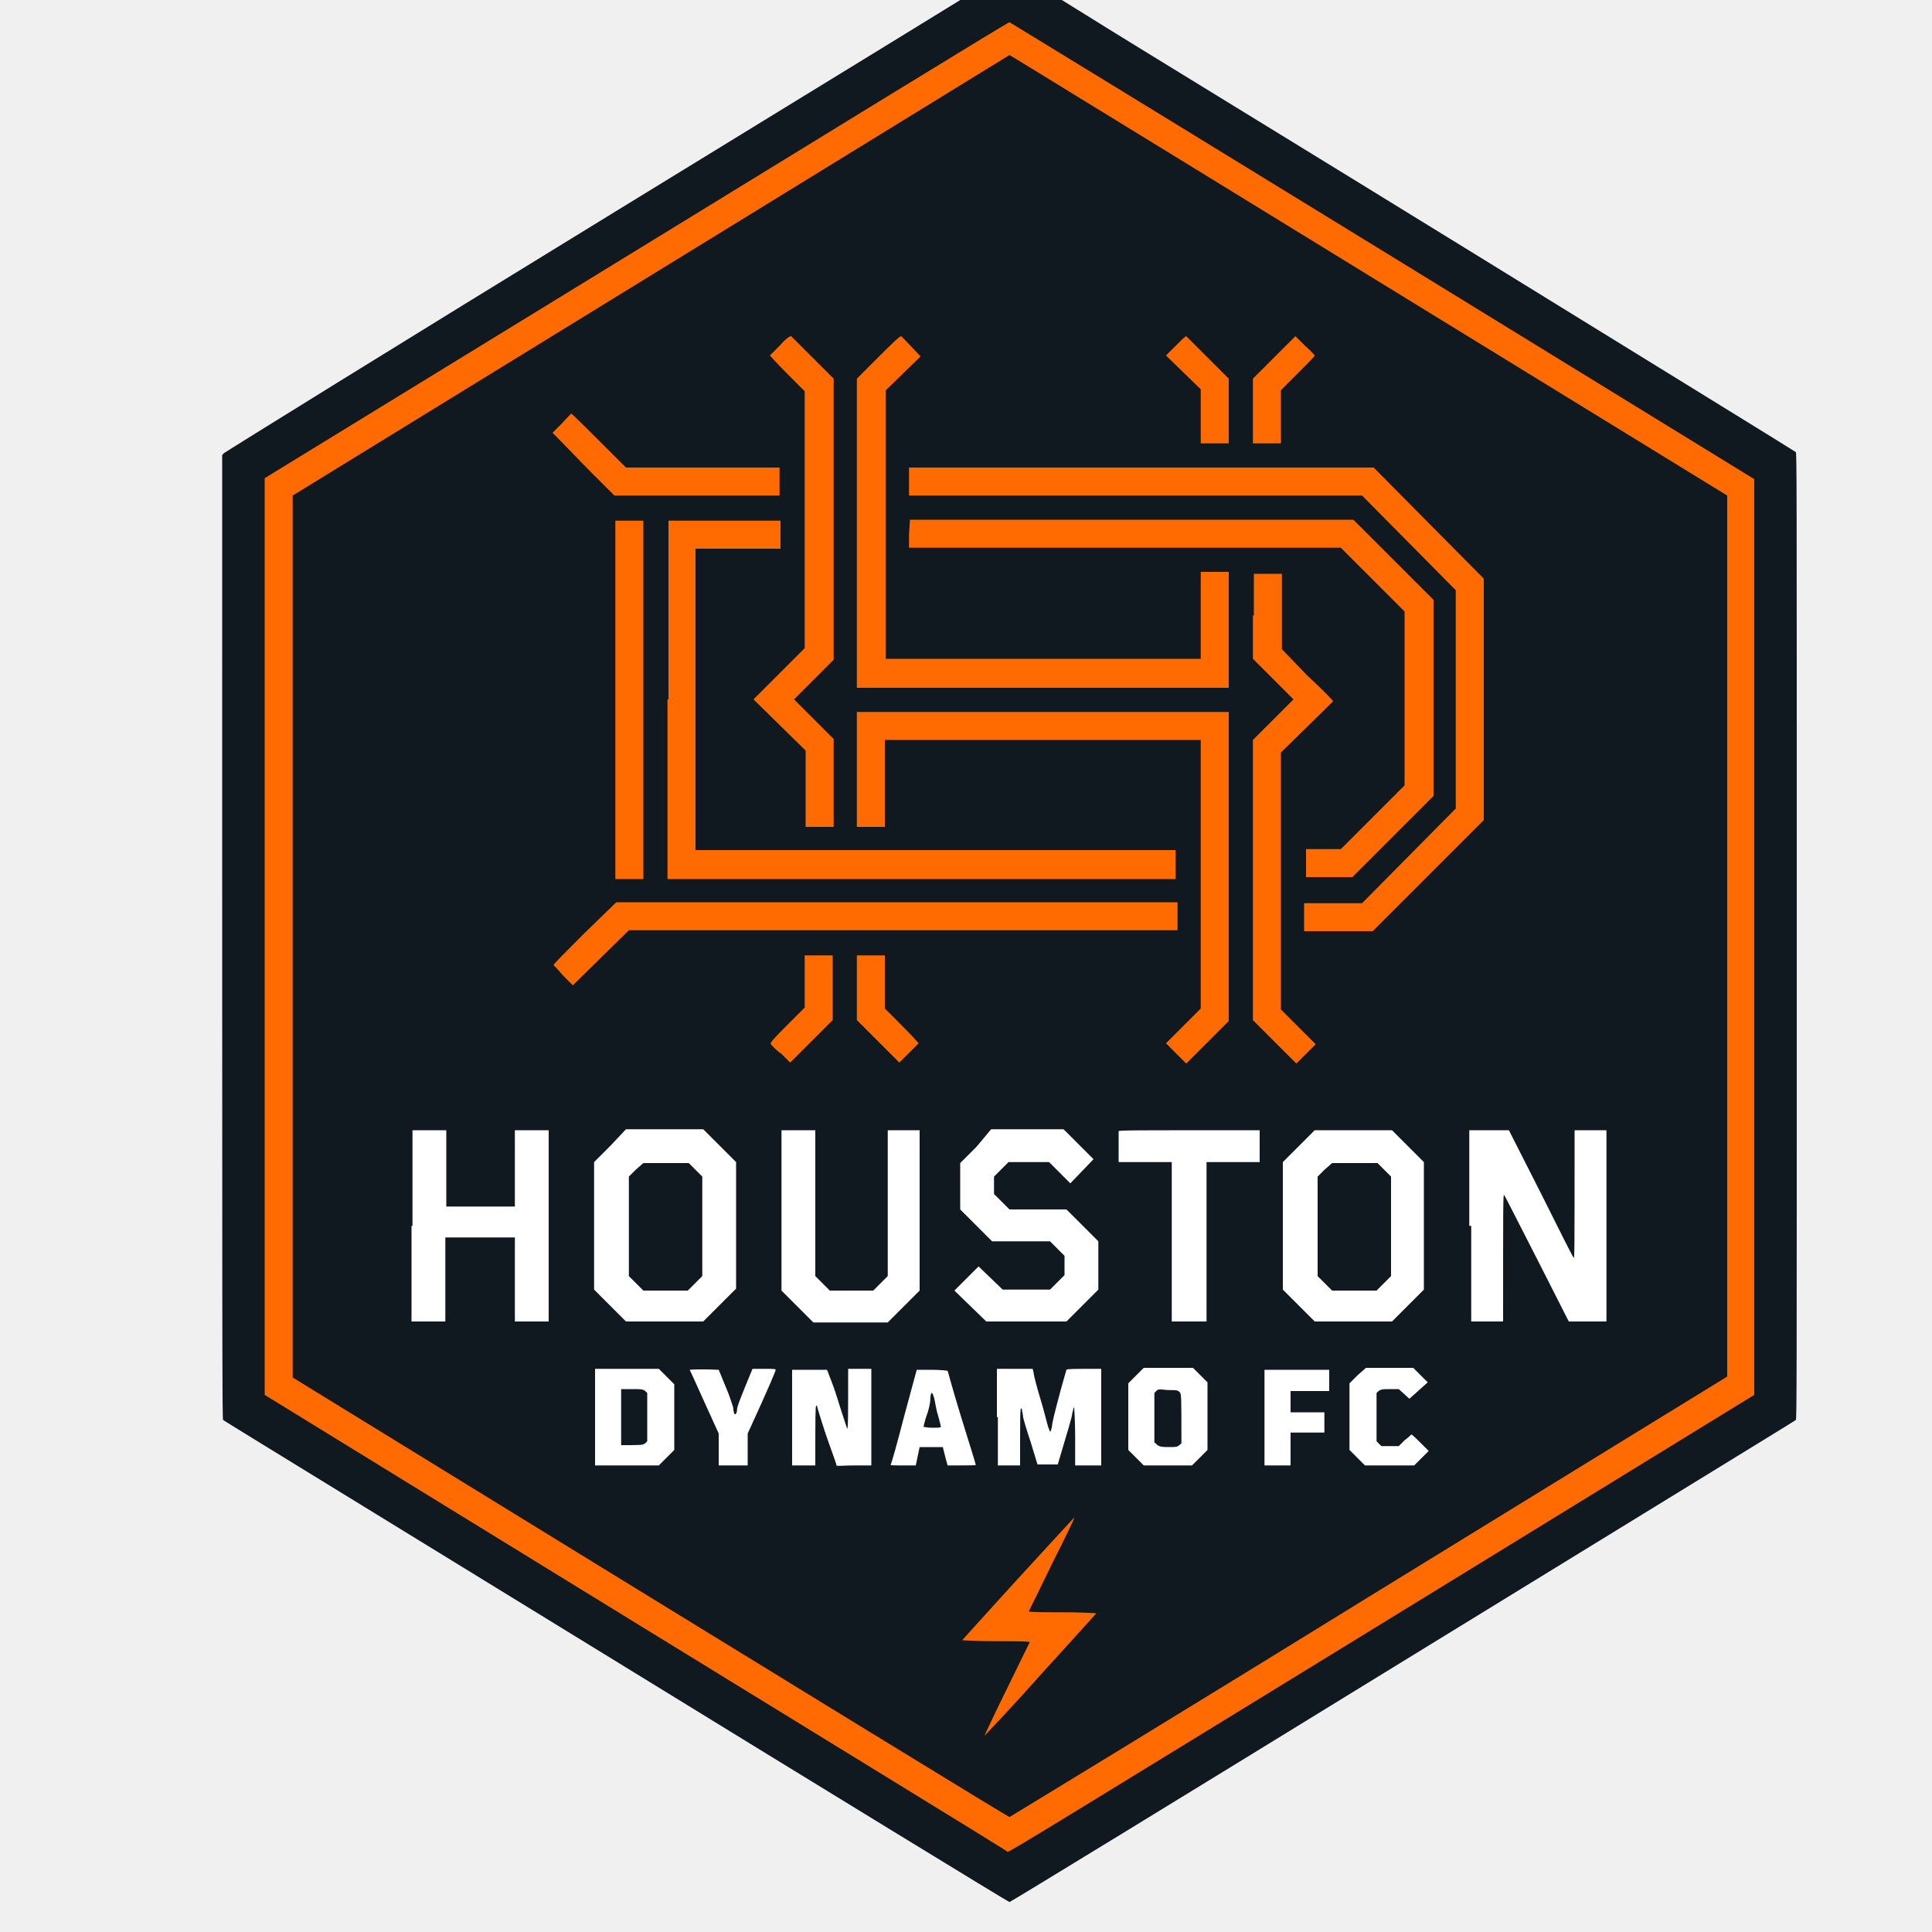
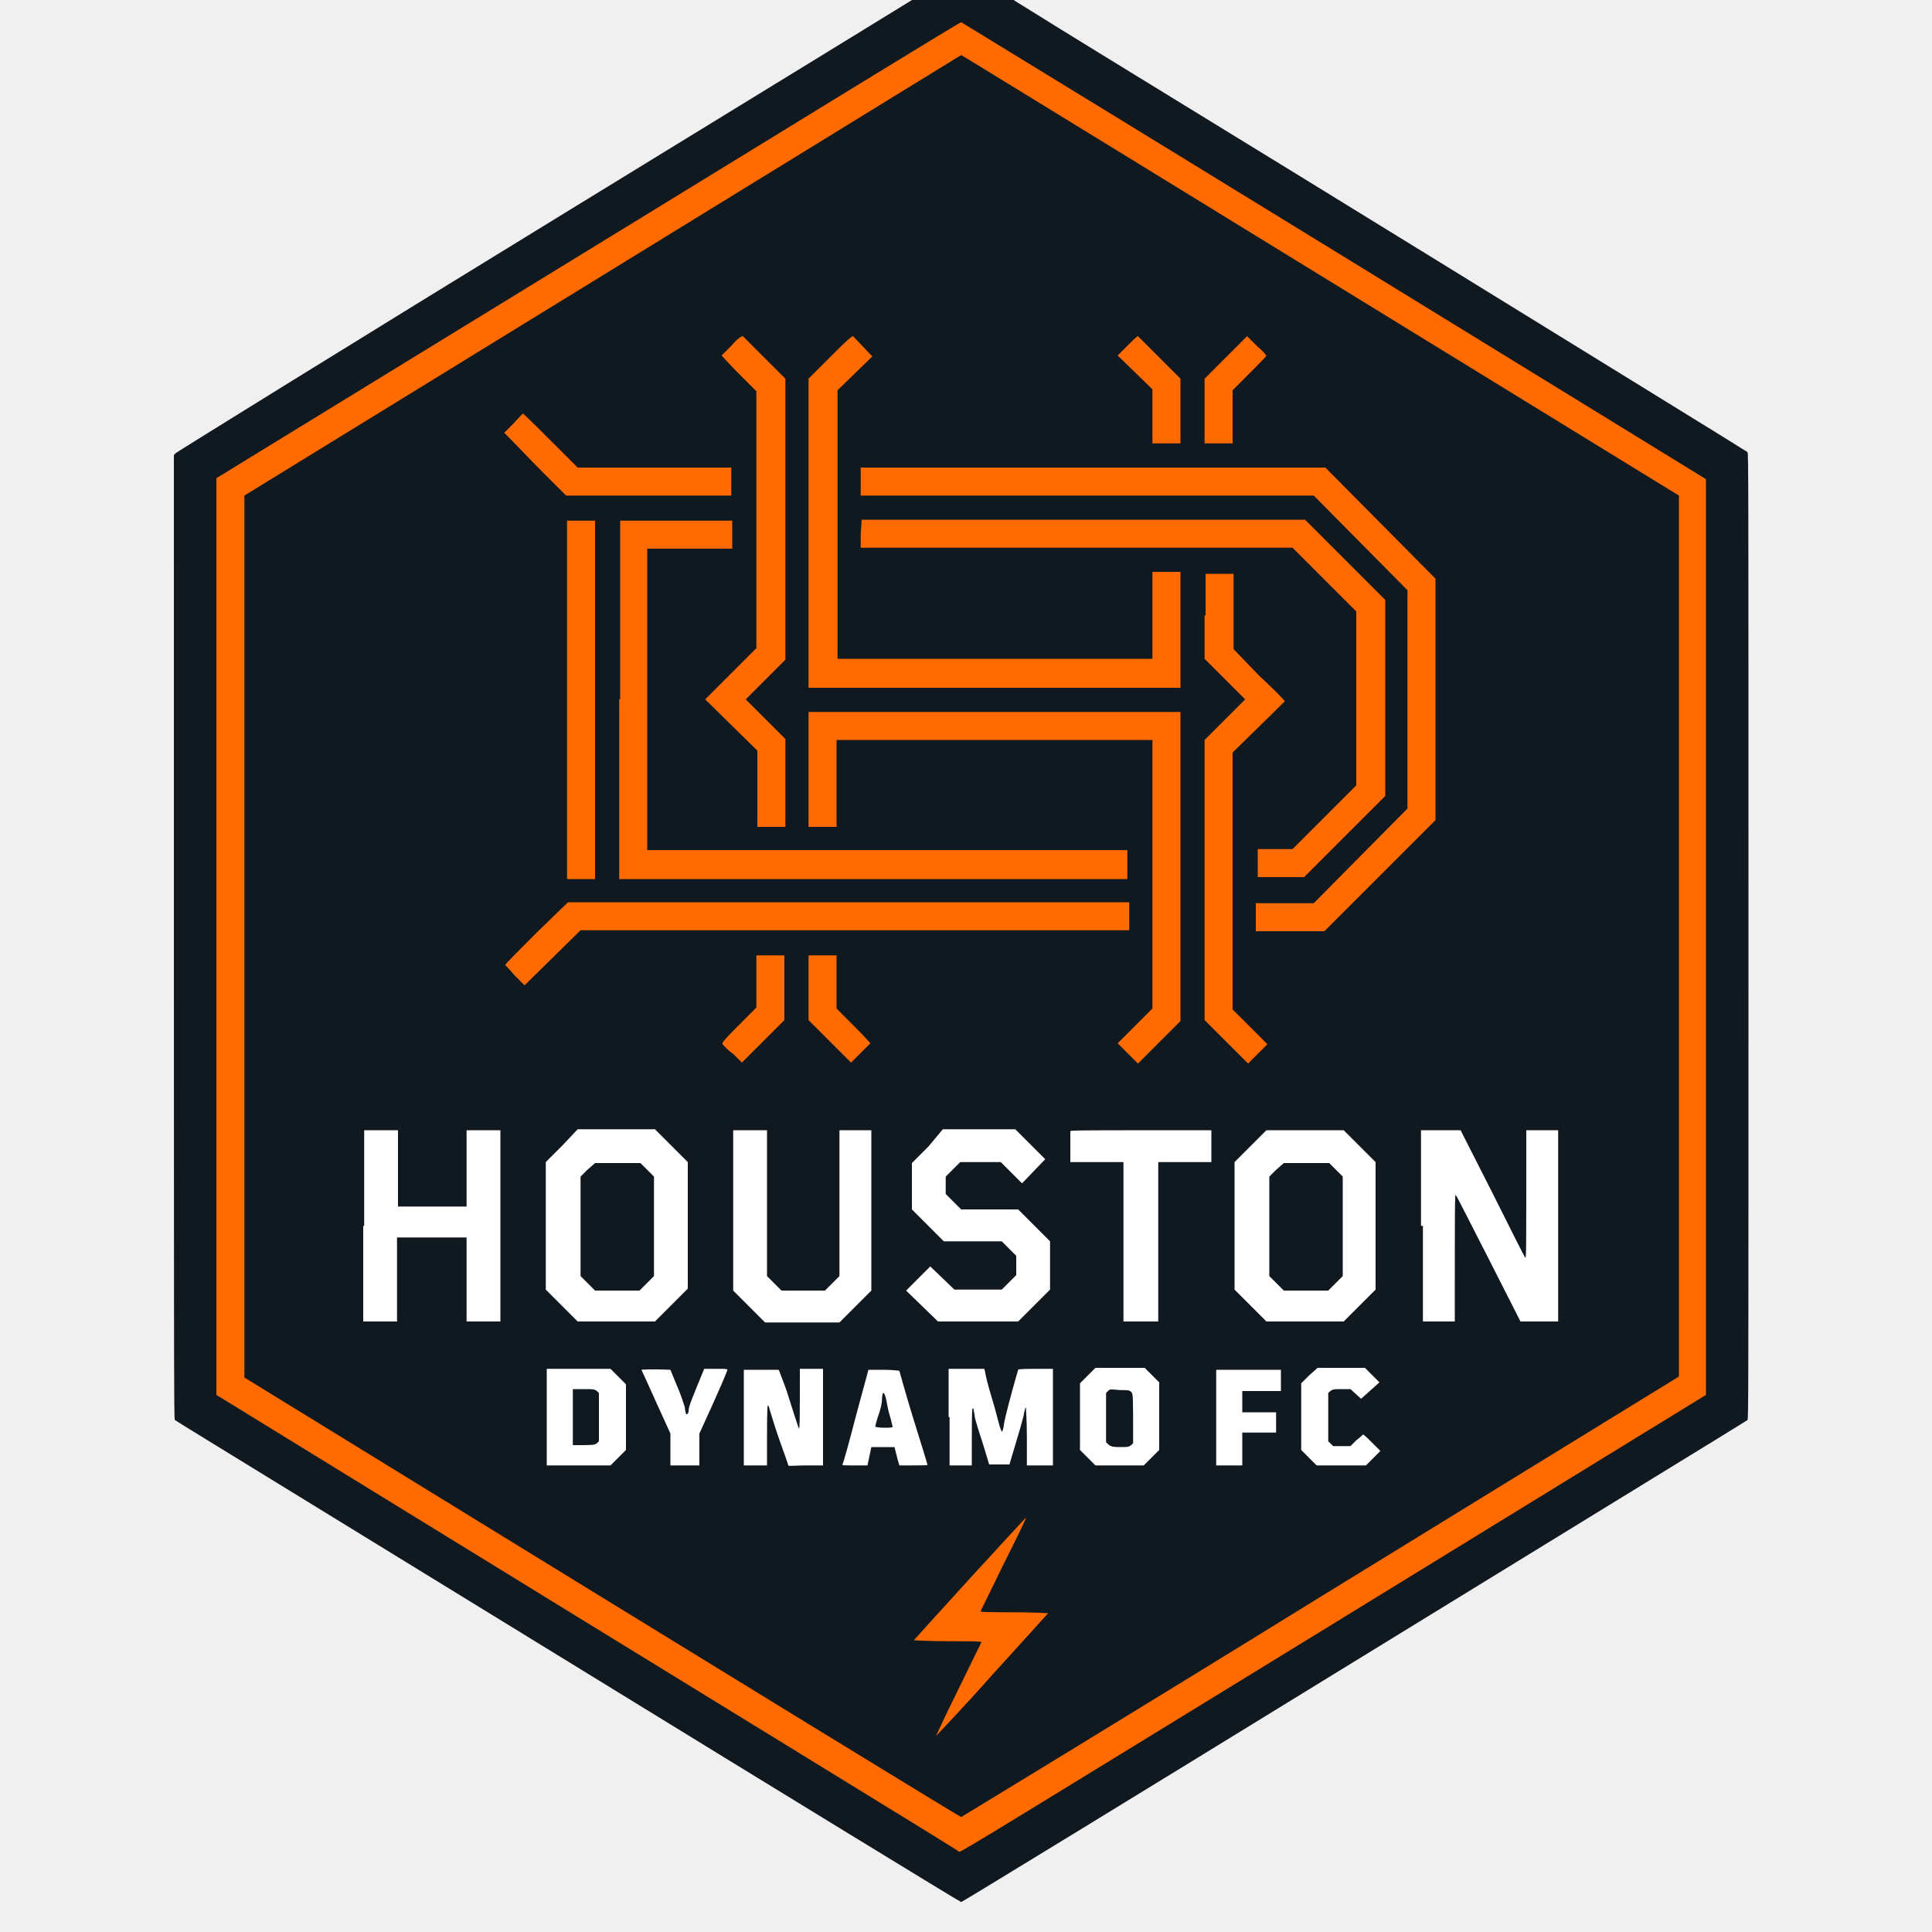
- <svg xmlns="http://www.w3.org/2000/svg" width="450" height="450" version="1.0" id="katman_1" x="0px" y="0px" viewBox="60 50 200 150" style="enable-background:new 0 0 329 244;" xml:space="preserve">
+ <svg xmlns="http://www.w3.org/2000/svg" width="450" height="450" version="1.0" id="katman_1" x="0px" y="0px" viewBox="65 50 200 150" style="enable-background:new 0 0 329 244;" xml:space="preserve">
  <style type="text/css">
	.st0{fill:#101820;}
	.st1{fill:#FF6B00;}
	.st2{fill:#FFFFFF;}
</style>
  <g>
    <path class="st0" d="M164.1,22.1c-0.1,0.1-18.2,11.2-40.4,24.8S83.3,71.8,83.2,71.9L83,72.1c0,97.7,0,99.8,0.1,99.9   c0.1,0.1,18.4,11.3,40.7,25c22.3,13.7,40.6,24.9,40.7,24.9c0.1,0,17.6-10.7,40.7-24.9c22.3-13.7,40.6-24.9,40.7-25   c0.1-0.2,0.1-2.2,0.1-50.1s0-49.9-0.1-50.1c-0.1-0.1-14.9-9.2-32.9-20.3c-18-11.1-36.2-22.2-40.5-24.9c-6.1-3.8-7.8-4.8-8-4.8   C164.3,22,164.2,22,164.1,22.1z" />
    <path class="st1" d="M125.9,50.9L87.4,74.5v94.9c59.5,36.6,76.9,47.2,76.9,47.3c0.1,0.1,5.6-3.3,38.7-23.6l38.6-23.7l0-94.8   c-59.7-36.7-77.1-47.3-77.1-47.3C164.5,27.2,147.1,37.9,125.9,50.9z" />
    <path class="st0" d="M127.4,53.5L90.3,76.3v91.3c57.4,35.3,74.1,45.5,74.2,45.5c0,0,16.8-10.2,37.2-22.8l37.1-22.8V76.3   c-56-34.4-72.8-44.7-73.3-45l-1-0.6L127.4,53.5z" />
    <path class="st1" d="M140.7,60.8c-0.5,0.5-1,1-1,1c0,0,0.8,0.9,1.8,1.9l1.8,1.8l0,26.6l-5.3,5.3l5.4,5.3l0,7.9h2.9v-9.1l-4.1-4.1   l4.1-4.1V64.2c-3.4-3.4-4.4-4.4-4.4-4.4C141.7,59.8,141.2,60.2,140.7,60.8z M150.9,62l-2.2,2.2l0,32h38.5V84.2h-2.9l0,9l-32.6,0   V65.4l3.6-3.5c-1.5-1.6-2-2.1-2-2.1C153.1,59.8,152.1,60.8,150.9,62z M181.7,60.8l-1,1l3.6,3.5v5.6h2.9v-6.7   c-3.4-3.4-4.4-4.4-4.4-4.4C182.7,59.8,182.2,60.3,181.7,60.8z M191.9,62l-2.2,2.2l0,6.7h2.9v-5.5c2.7-2.7,3.5-3.5,3.5-3.6   c0,0-0.4-0.5-1-1c-0.5-0.5-1-1-1-1C194.1,59.8,193.1,60.8,191.9,62z M118.2,68.8l-1,1c1.3,1.3,2.7,2.8,4,4.1l2.4,2.4h17.1v-2.9   h-15.9c-4.4-4.4-5.6-5.6-5.7-5.6C119.2,67.8,118.7,68.2,118.2,68.8z M154.1,74.9v1.4H201l9.7,9.8v22.6l-9.7,9.8h-6v2.9h7.1   l11.5-11.5V84.9l-11.4-11.5h-48.1V74.9z M123.7,97.4V116l2.9,0l0-37.1h-2.9V97.4z M129.1,97.4V116h52.6V113H132V81.8l8.8,0l0-2.9   h-11.6V97.4z M154.1,80.3l0,1.4l44.7,0l6.6,6.6v18l-6.6,6.6h-3.6v2.9h4.8l8.4-8.4V87.1l-8.3-8.3h-45.9L154.1,80.3z M189.7,88.7v4.5   l4.2,4.2l-4.2,4.2v29l4.5,4.5l2-2l-3.6-3.6v-26.6c4.2-4.1,5.4-5.3,5.4-5.3c0-0.1-1.2-1.3-2.7-2.7l-2.6-2.7v-7.8h-2.9V88.7z    M148.7,104.6v6l2.9,0l0-9h32.7v27.8l-3.6,3.6l2.1,2.1l4.4-4.4v-32h-38.5V104.6z M120.5,121.6c-1.8,1.8-3.2,3.2-3.2,3.3   c0,0,0.5,0.5,1,1.1l1,1l5.8-5.7h56.8v-2.9l-58.1,0L120.5,121.6z M143.3,126.6v2.7c-3.4,3.4-3.6,3.6-3.5,3.8c0.1,0.1,0.5,0.6,1.1,1   l0.9,0.9l4.4-4.4v-6.7h-2.9V126.6z M148.7,127.2l0,3.4l4.4,4.4l2-2c-0.7-0.8-1.5-1.6-2.2-2.3l-1.3-1.3v-5.5h-2.9V127.2z" />
    <path class="st2" d="M102.6,151.9v9.9h3.5v-8.7h7.2v8.7h3.5V142h-3.5l0,7.9l-7.1,0V142h-3.5V151.9z M123.2,143.6l-1.7,1.7l0,13.2   l3.3,3.3h8l3.4-3.4v-13.1l-3.4-3.4h-8L123.2,143.6z M140.9,150.3v8.3l3.3,3.3h7.7l3.3-3.3V142h-3.3l0,15.1l-1.5,1.5l-4.5,0   l-1.5-1.5V142h-3.5L140.9,150.3z M161.1,143.7l-1.7,1.7l0,4.8l3.3,3.3h6l1.5,1.5v2l-1.5,1.5h-4.9l-2.5-2.4l-2.5,2.5l3.3,3.2l8.3,0   l3.3-3.3v-5l-3.3-3.3h-5.9l-1.6-1.6v-1.8l1.5-1.5h4.2l2.2,2.2l2.4-2.5l-3.1-3.1h-7.5L161.1,143.7z M175.8,142.1c0,0.1,0,0.8,0,1.7   l0,1.5l5.5,0v16.5h3.6v-16.5h5.5V142C177.3,142,175.8,142,175.8,142.1z M194.5,143.6l-1.7,1.7l0,13.2l3.3,3.3h8l3.3-3.3v-13.2   l-3.3-3.3h-8L194.5,143.6z M212.3,151.9v9.9h3.3c0-11.9,0-13.2,0.1-13.1c0.1,0.1,1.6,3.1,3.4,6.6l3.3,6.5h3.9V142h-3.3   c0,12.6,0,13.3-0.1,13.2c-0.1-0.1-1.6-3.1-3.4-6.7l-3.3-6.5h-4.1V151.9z" />
    <path class="st0" d="M125.8,146.1l-0.7,0.7l0,10.3l1.5,1.5h4.6l1.5-1.5v-10.3l-1.4-1.4h-4.7L125.8,146.1z M197.1,146.1l-0.7,0.7   l0,10.3l1.5,1.5h4.6l1.5-1.5l0-10.3l-1.4-1.4h-4.7L197.1,146.1z" />
    <path class="st2" d="M177.6,167.4l-0.8,0.8l0,6.9l1.6,1.6l5,0l1.6-1.6v-7l-1.5-1.5h-5.1L177.6,167.4z M200.5,167.4l-0.8,0.8l0,6.9   l1.6,1.6l5.1,0l1.5-1.5c-1.3-1.3-1.7-1.7-1.8-1.7c0,0-0.3,0.3-0.7,0.6l-0.6,0.6l-1.8,0l-0.5-0.5l0-5c0.4-0.4,0.5-0.4,1.4-0.4h0.9   l1.1,1l1.9-1.7l-1.5-1.5h-4.9L200.5,167.4z M121.6,171.7v5h6.6l1.6-1.6v-6.8l-1.6-1.6h-6.6V171.7z M131.4,166.8   c0,0,0.7,1.5,1.5,3.3l1.5,3.3v3.3h3v-3.3c2.3-5,2.9-6.5,2.9-6.6c0-0.1-0.3-0.1-1.2-0.1h-1.2c-1.2,2.9-1.6,3.9-1.6,4.2   s-0.1,0.5-0.2,0.5c0,0-0.1,0-0.1-0.1c0,0-0.1-0.3-0.1-0.6c-0.1-0.3-0.4-1.3-0.8-2.2l-0.7-1.7C132.1,166.7,131.4,166.8,131.4,166.8z    M142,171.7v5h2.4c0-4.8,0-6.2,0.1-6.2s0.1,0.2,0.2,0.5c0.1,0.3,0.5,1.7,1,3.1c0.5,1.4,0.9,2.5,0.9,2.6s0.8,0,1.8,0h1.8v-10h-2.4   c0,4.9,0,6.2-0.1,6.2c0,0-0.1-0.3-0.2-0.6c-0.1-0.3-0.5-1.5-0.9-2.8s-0.9-2.4-0.9-2.5l-0.1-0.2H142V171.7z M153.6,171.6   c-0.7,2.7-1.3,4.9-1.4,5c0,0.1,0.1,0.1,1.3,0.1l1.3,0l0.4-1.9h2.4c0.1,0.4,0.2,0.8,0.3,1.2l0.2,0.7c2.9,0,3,0,2.9-0.1   c0-0.1-0.7-2.3-1.5-4.9c-0.8-2.6-1.4-4.8-1.4-4.8c0,0-0.7-0.1-1.6-0.1h-1.6L153.6,171.6z M163.3,171.7v5h2.3c0-4.8,0-5.9,0.1-5.9   s0.1,0.1,0.1,0.2c0,0.1,0.1,0.4,0.1,0.6c0,0.2,0.4,1.5,0.8,2.7l0.7,2.3h2.1c1.1-3.7,1.5-5,1.5-5.3c0.1-0.3,0.1-0.6,0.2-0.6   c0,0,0.1,1.4,0.1,3v3h2.7v-10c-2.8,0-3.6,0-3.6,0.1c0,0-0.3,1-0.6,2.1c-0.3,1.1-0.6,2.3-0.7,2.7c-0.1,0.4-0.2,0.9-0.2,1.1   c-0.1,0.3-0.1,0.5-0.2,0.5c0,0-0.1-0.2-0.2-0.5c-0.1-0.3-0.4-1.6-0.8-2.9c-0.4-1.3-0.7-2.5-0.7-2.7l-0.1-0.4h-3.7V171.7z    M190.9,171.7v5h2.7v-3.4h3.5v-2.1l-3.5,0l0-2.2h4v-2.2h-6.7V171.7z" />
    <path class="st0" d="M124.3,171.7v2.9c2.2,0,2.2,0,2.5-0.2l0.2-0.2v-5c-0.4-0.4-0.4-0.4-1.6-0.4l-1.1,0V171.7z M179.7,169l-0.2,0.2   l0,5.1c0.4,0.4,0.5,0.5,1.4,0.5c0.9,0,0.9,0,1.2-0.2l0.2-0.2c0-5.1,0-5.1-0.2-5.3c-0.2-0.2-0.3-0.2-1.2-0.2   C179.9,168.8,179.9,168.8,179.7,169z M156.4,169.2c0,0-0.1,0.3-0.1,0.7s-0.2,1.2-0.4,1.7c-0.2,0.6-0.3,1.1-0.3,1.1   c0,0,0.4,0.1,0.9,0.1s0.9,0,0.9-0.1c0,0-0.1-0.5-0.3-1.2c-0.2-0.6-0.3-1.4-0.4-1.8C156.6,169.5,156.6,169.2,156.4,169.2   C156.5,169.2,156.4,169.2,156.4,169.2z" />
    <path class="st1" d="M165.4,188.4c-3.2,3.5-5.8,6.4-5.8,6.4c0,0,1.6,0.1,3.5,0.1c2,0,3.5,0,3.5,0.1c0,0-1.1,2.2-2.4,4.9   c-1.3,2.6-2.3,4.8-2.3,4.8c0,0,2.7-2.8,5.8-6.3c3.2-3.5,5.8-6.4,5.8-6.4s-1.6-0.1-3.5-0.1c-1.9,0-3.5,0-3.5-0.1   c0,0,1.1-2.2,2.4-4.9c1.3-2.6,2.4-4.8,2.3-4.8C171.2,182.1,168.6,184.9,165.4,188.4z" />
  </g>
</svg>
